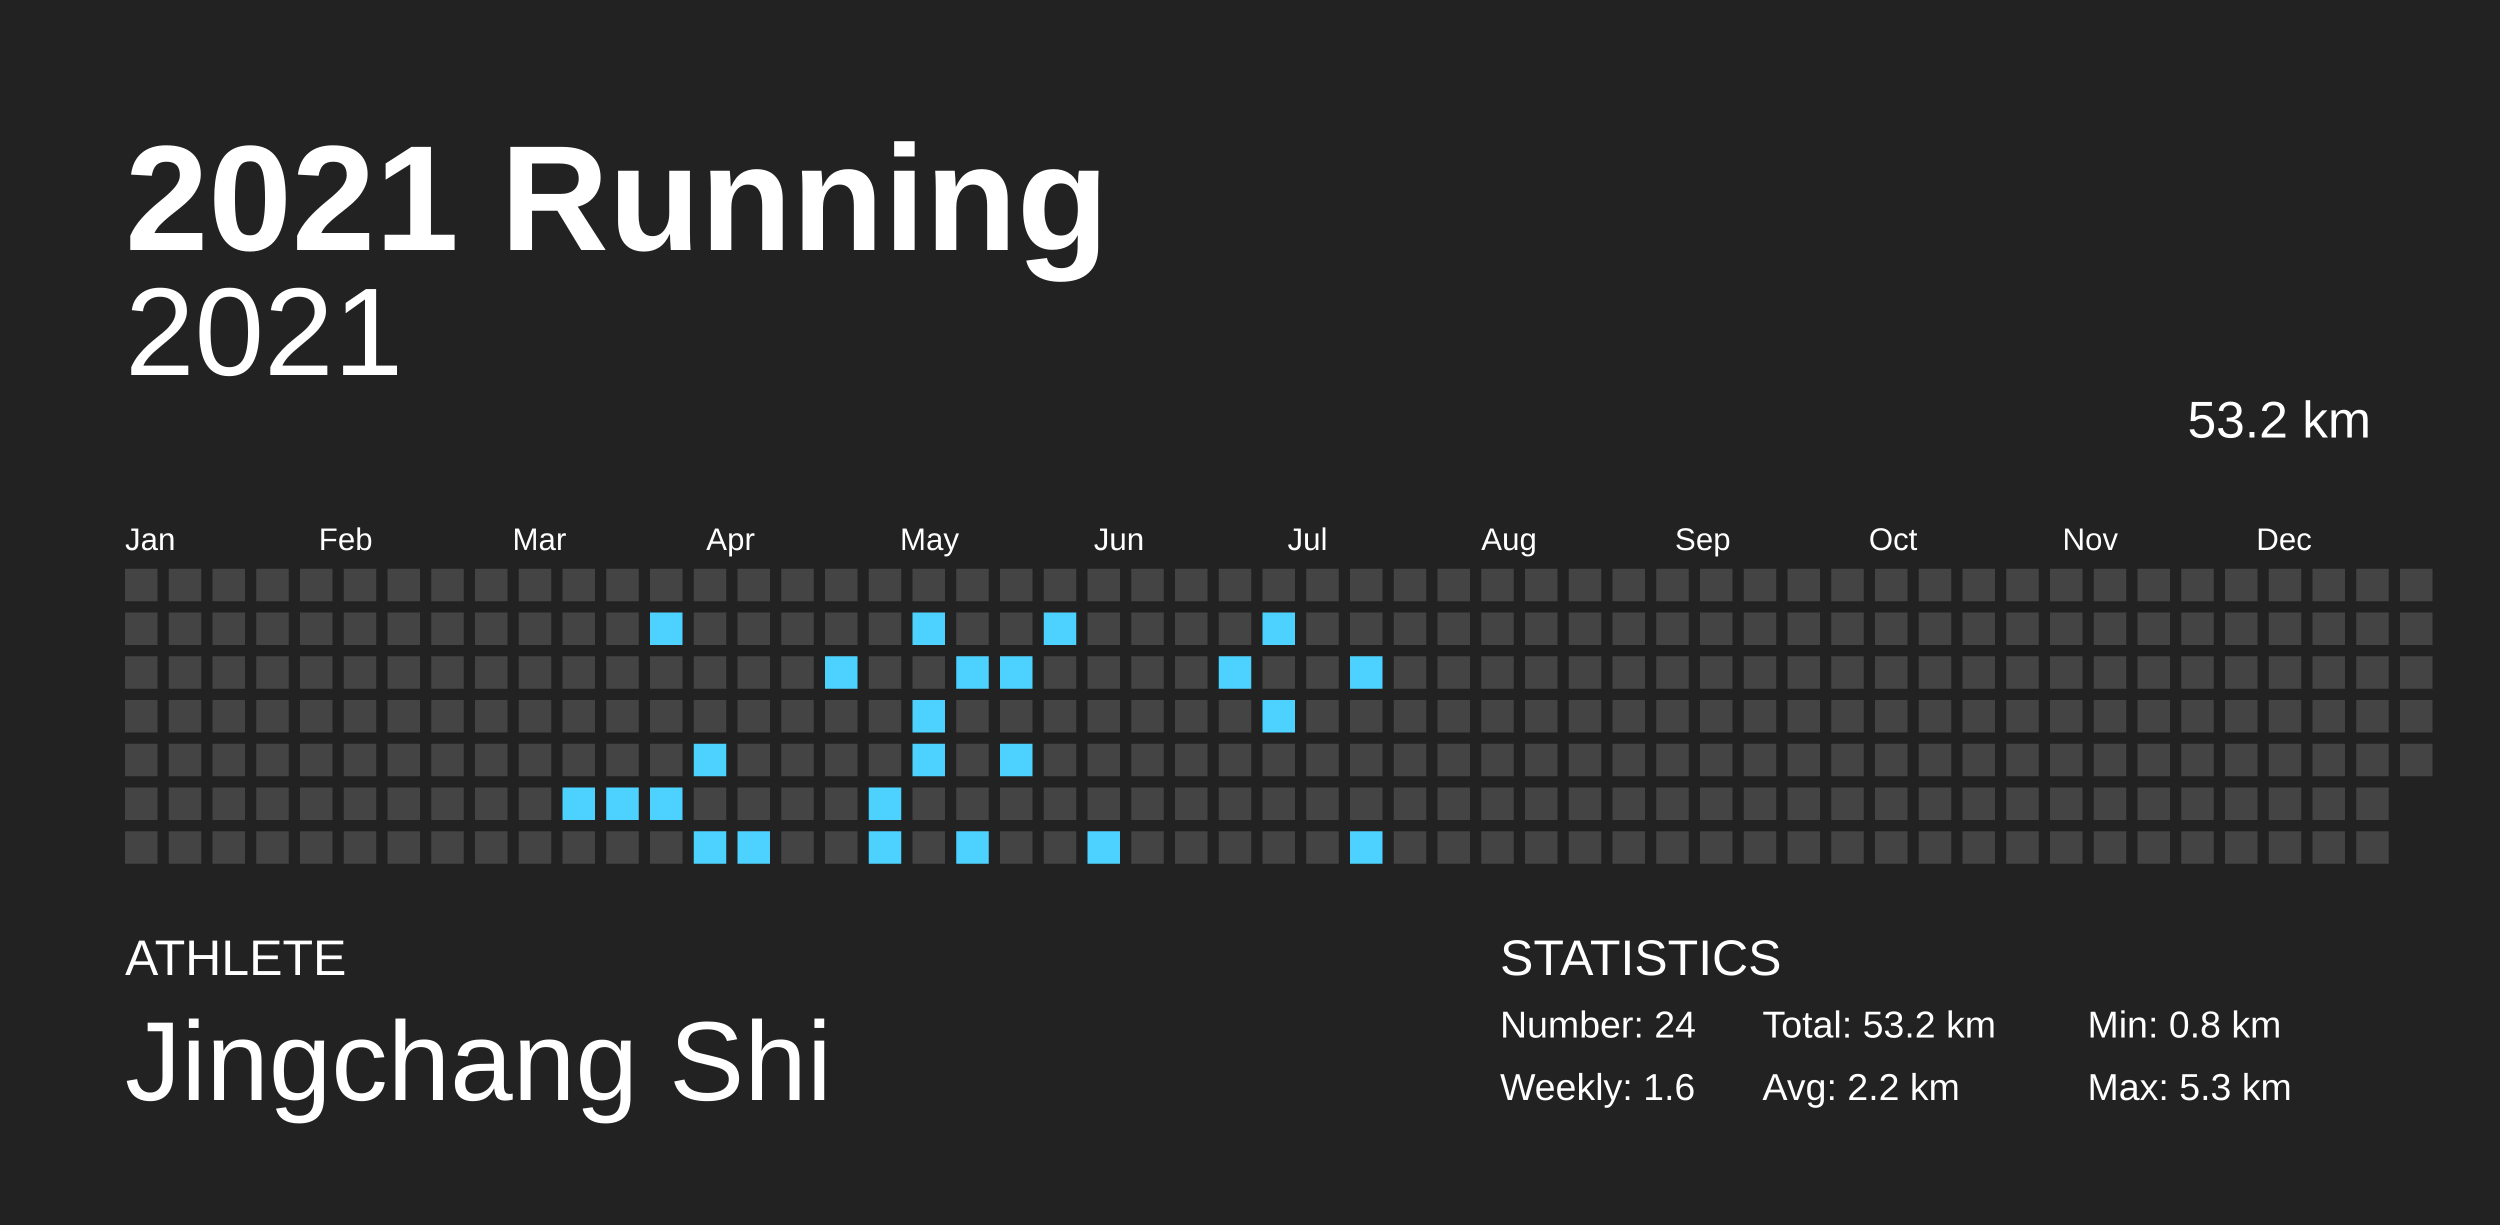
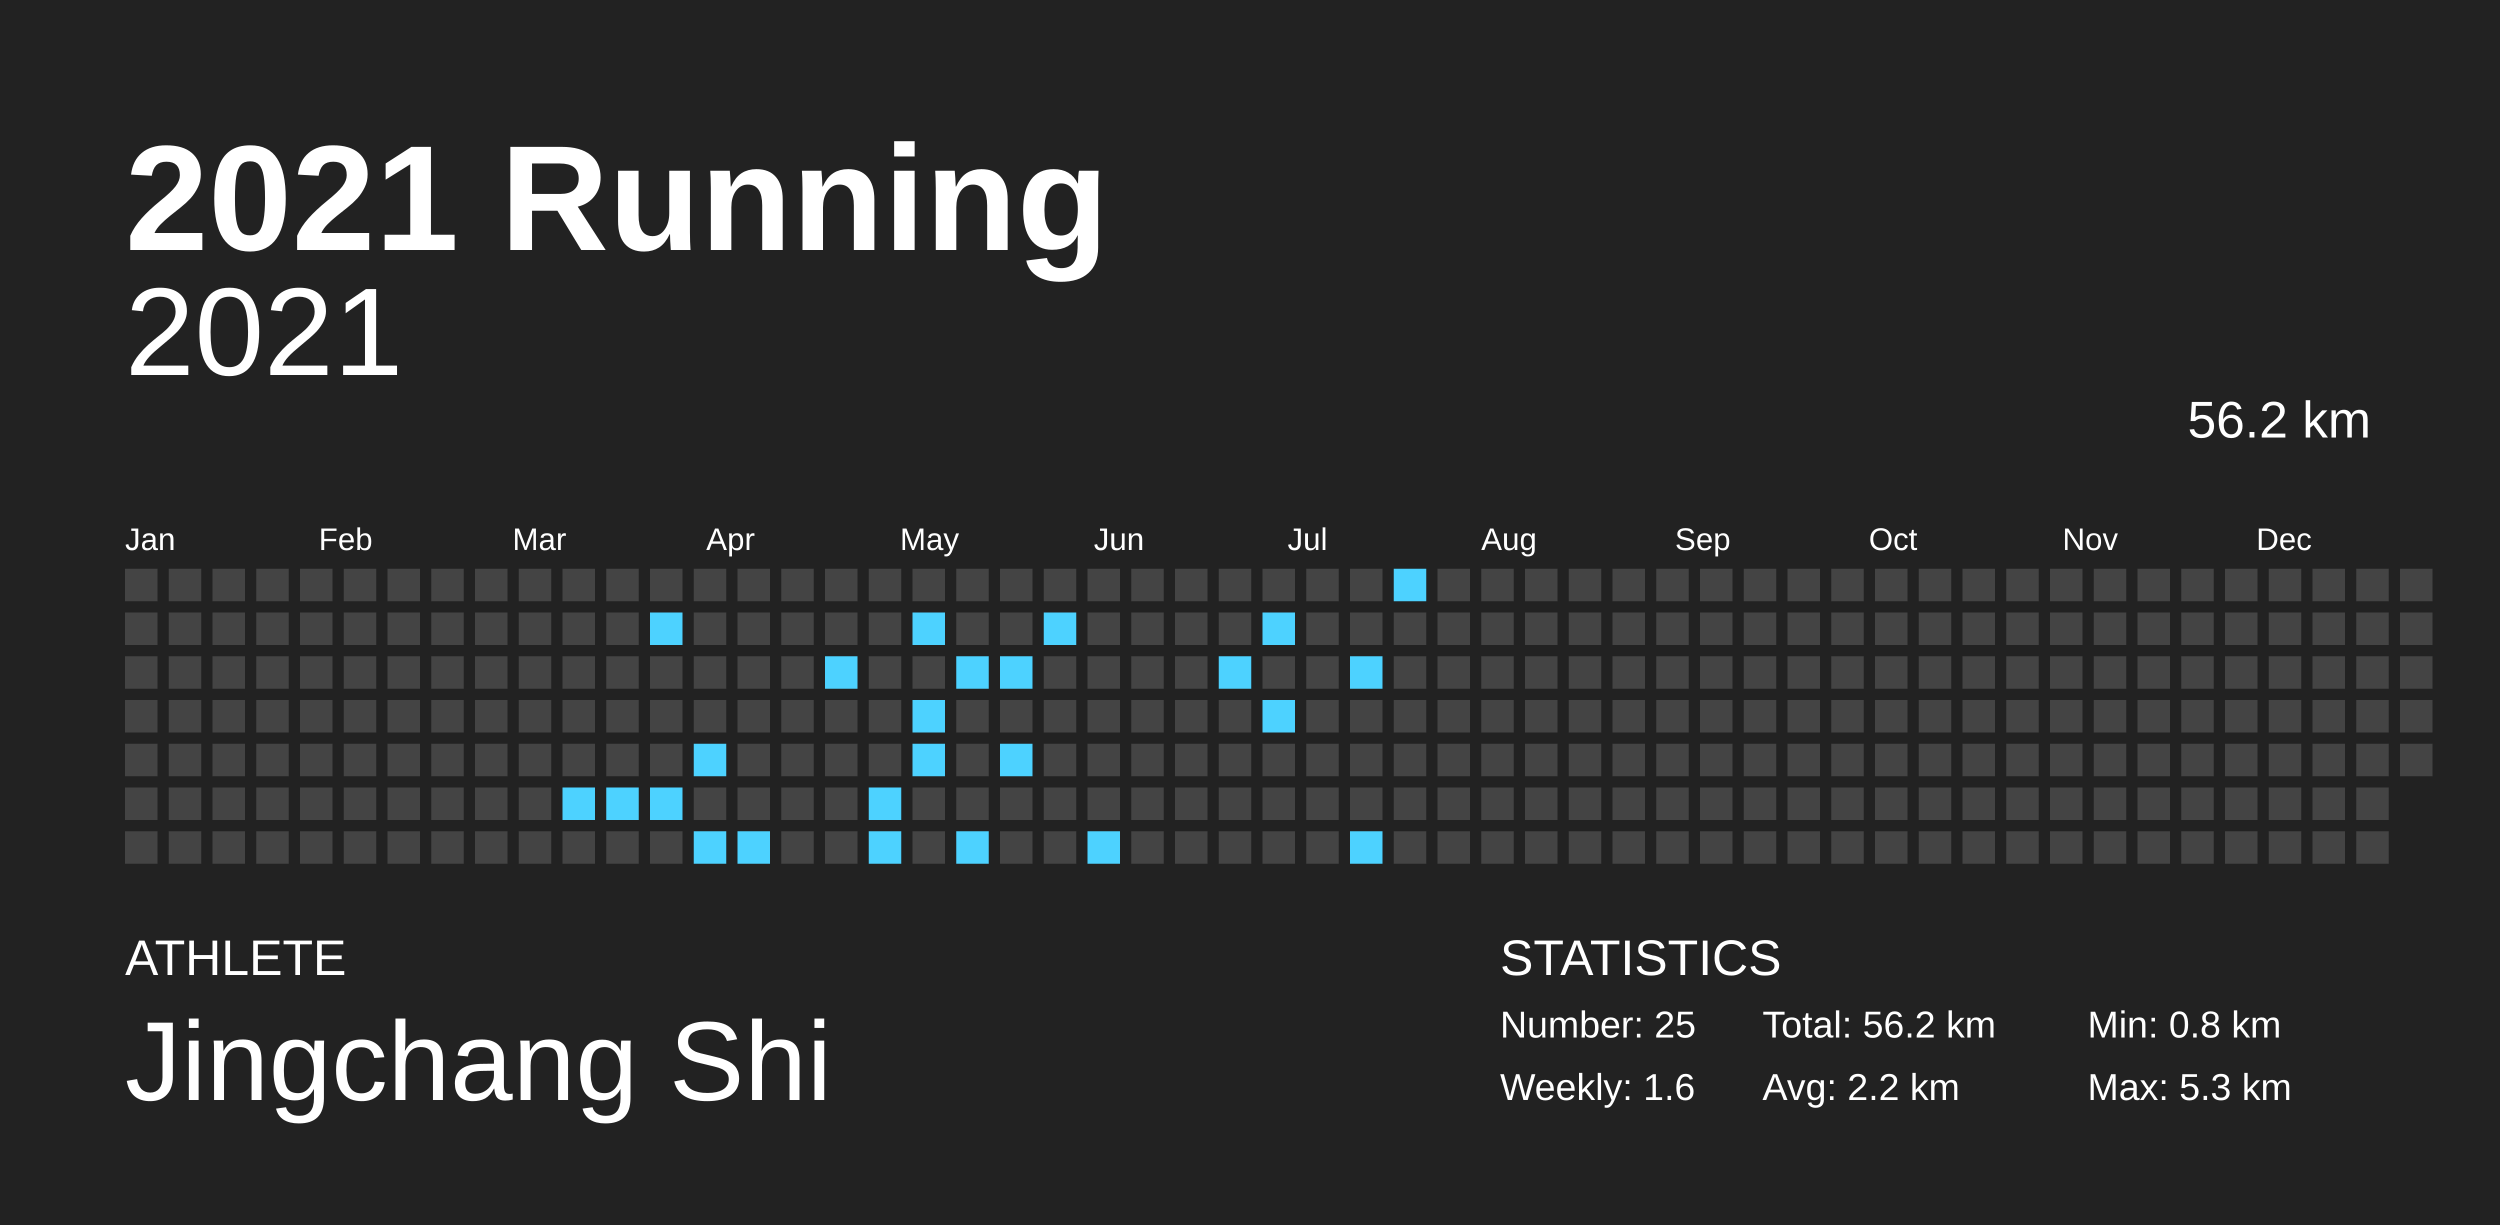
<svg xmlns="http://www.w3.org/2000/svg" baseProfile="full" height="98mm" version="1.1" viewBox="0,0,200,98" width="200mm">
  <defs />
  <rect fill="#222222" height="98" width="200" x="0" y="0" />
  <text fill="#FFFFFF" style="font-size:12px; font-family:Arial; font-weight:bold;" x="10" y="20">2021 Running</text>
  <text fill="#FFFFFF" style="font-size:4px; font-family:Arial" x="10" y="78">ATHLETE</text>
  <text fill="#FFFFFF" style="font-size:9px; font-family:Arial" x="10" y="88">Jingchang Shi</text>
  <text fill="#FFFFFF" style="font-size:4px; font-family:Arial" x="120" y="78">STATISTICS</text>
-   <text fill="#FFFFFF" style="font-size:3px; font-family:Arial" x="120" y="83">Number: 24</text>
+   <text fill="#FFFFFF" style="font-size:3px; font-family:Arial" x="120" y="83">Number: 25</text>
  <text fill="#FFFFFF" style="font-size:3px; font-family:Arial" x="120" y="88">Weekly: 1.6</text>
-   <text fill="#FFFFFF" style="font-size:3px; font-family:Arial" x="141" y="83">Total: 53.2 km</text>
+   <text fill="#FFFFFF" style="font-size:3px; font-family:Arial" x="141" y="83">Total: 56.2 km</text>
  <text fill="#FFFFFF" style="font-size:3px; font-family:Arial" x="141" y="88">Avg: 2.2 km</text>
  <text fill="#FFFFFF" style="font-size:3px; font-family:Arial" x="167" y="83">Min: 0.8 km</text>
  <text fill="#FFFFFF" style="font-size:3px; font-family:Arial" x="167" y="88">Max: 5.3 km</text>
  <text alignment-baseline="hanging" fill="#FFFFFF" style="font-size:10.0px; font-family:Arial;" x="10" y="30">2021</text>
-   <text alignment-baseline="hanging" fill="#FFFFFF" style="font-size:4.125px; font-family:Arial;" x="175" y="35">53.2 km</text>
+   <text alignment-baseline="hanging" fill="#FFFFFF" style="font-size:4.125px; font-family:Arial;" x="175" y="35">56.2 km</text>
  <text fill="#FFFFFF" style="font-size:2.5px; font-family:Arial" x="10.0" y="44">Jan</text>
  <text fill="#FFFFFF" style="font-size:2.5px; font-family:Arial" x="25.5" y="44">Feb</text>
  <text fill="#FFFFFF" style="font-size:2.5px; font-family:Arial" x="41.0" y="44">Mar</text>
  <text fill="#FFFFFF" style="font-size:2.5px; font-family:Arial" x="56.5" y="44">Apr</text>
  <text fill="#FFFFFF" style="font-size:2.5px; font-family:Arial" x="72.0" y="44">May</text>
  <text fill="#FFFFFF" style="font-size:2.5px; font-family:Arial" x="87.5" y="44">Jun</text>
  <text fill="#FFFFFF" style="font-size:2.5px; font-family:Arial" x="103.0" y="44">Jul</text>
  <text fill="#FFFFFF" style="font-size:2.5px; font-family:Arial" x="118.5" y="44">Aug</text>
  <text fill="#FFFFFF" style="font-size:2.5px; font-family:Arial" x="134.0" y="44">Sep</text>
  <text fill="#FFFFFF" style="font-size:2.5px; font-family:Arial" x="149.5" y="44">Oct</text>
  <text fill="#FFFFFF" style="font-size:2.5px; font-family:Arial" x="165.0" y="44">Nov</text>
  <text fill="#FFFFFF" style="font-size:2.5px; font-family:Arial" x="180.5" y="44">Dec</text>
  <rect fill="#444444" height="2.6" width="2.6" x="10.0" y="45.5" />
  <rect fill="#444444" height="2.6" width="2.6" x="10.0" y="49.0" />
  <rect fill="#444444" height="2.6" width="2.6" x="10.0" y="52.5" />
  <rect fill="#444444" height="2.6" width="2.6" x="10.0" y="56.0" />
  <rect fill="#444444" height="2.6" width="2.6" x="10.0" y="59.5" />
  <rect fill="#444444" height="2.6" width="2.6" x="10.0" y="63.0" />
  <rect fill="#444444" height="2.6" width="2.6" x="10.0" y="66.5" />
  <rect fill="#444444" height="2.6" width="2.6" x="13.5" y="45.5" />
  <rect fill="#444444" height="2.6" width="2.6" x="13.5" y="49.0" />
  <rect fill="#444444" height="2.6" width="2.6" x="13.5" y="52.5" />
  <rect fill="#444444" height="2.6" width="2.6" x="13.5" y="56.0" />
  <rect fill="#444444" height="2.6" width="2.6" x="13.5" y="59.5" />
  <rect fill="#444444" height="2.6" width="2.6" x="13.5" y="63.0" />
  <rect fill="#444444" height="2.6" width="2.6" x="13.5" y="66.5" />
  <rect fill="#444444" height="2.6" width="2.6" x="17.0" y="45.5" />
  <rect fill="#444444" height="2.6" width="2.6" x="17.0" y="49.0" />
  <rect fill="#444444" height="2.6" width="2.6" x="17.0" y="52.5" />
  <rect fill="#444444" height="2.6" width="2.6" x="17.0" y="56.0" />
  <rect fill="#444444" height="2.6" width="2.6" x="17.0" y="59.5" />
  <rect fill="#444444" height="2.6" width="2.6" x="17.0" y="63.0" />
  <rect fill="#444444" height="2.6" width="2.6" x="17.0" y="66.5" />
  <rect fill="#444444" height="2.6" width="2.6" x="20.5" y="45.5" />
  <rect fill="#444444" height="2.6" width="2.6" x="20.5" y="49.0" />
  <rect fill="#444444" height="2.6" width="2.6" x="20.5" y="52.5" />
  <rect fill="#444444" height="2.6" width="2.6" x="20.5" y="56.0" />
  <rect fill="#444444" height="2.6" width="2.6" x="20.5" y="59.5" />
  <rect fill="#444444" height="2.6" width="2.6" x="20.5" y="63.0" />
  <rect fill="#444444" height="2.6" width="2.6" x="20.5" y="66.5" />
  <rect fill="#444444" height="2.6" width="2.6" x="24.0" y="45.5" />
  <rect fill="#444444" height="2.6" width="2.6" x="24.0" y="49.0" />
  <rect fill="#444444" height="2.6" width="2.6" x="24.0" y="52.5" />
  <rect fill="#444444" height="2.6" width="2.6" x="24.0" y="56.0" />
  <rect fill="#444444" height="2.6" width="2.6" x="24.0" y="59.5" />
  <rect fill="#444444" height="2.6" width="2.6" x="24.0" y="63.0" />
  <rect fill="#444444" height="2.6" width="2.6" x="24.0" y="66.5" />
  <rect fill="#444444" height="2.6" width="2.6" x="27.5" y="45.5" />
  <rect fill="#444444" height="2.6" width="2.6" x="27.5" y="49.0" />
  <rect fill="#444444" height="2.6" width="2.6" x="27.5" y="52.5" />
  <rect fill="#444444" height="2.6" width="2.6" x="27.5" y="56.0" />
  <rect fill="#444444" height="2.6" width="2.6" x="27.5" y="59.5" />
  <rect fill="#444444" height="2.6" width="2.6" x="27.5" y="63.0" />
  <rect fill="#444444" height="2.6" width="2.6" x="27.5" y="66.5" />
  <rect fill="#444444" height="2.6" width="2.6" x="31.0" y="45.5" />
  <rect fill="#444444" height="2.6" width="2.6" x="31.0" y="49.0" />
  <rect fill="#444444" height="2.6" width="2.6" x="31.0" y="52.5" />
  <rect fill="#444444" height="2.6" width="2.6" x="31.0" y="56.0" />
  <rect fill="#444444" height="2.6" width="2.6" x="31.0" y="59.5" />
  <rect fill="#444444" height="2.6" width="2.6" x="31.0" y="63.0" />
  <rect fill="#444444" height="2.6" width="2.6" x="31.0" y="66.5" />
  <rect fill="#444444" height="2.6" width="2.6" x="34.5" y="45.5" />
  <rect fill="#444444" height="2.6" width="2.6" x="34.5" y="49.0" />
  <rect fill="#444444" height="2.6" width="2.6" x="34.5" y="52.5" />
  <rect fill="#444444" height="2.6" width="2.6" x="34.5" y="56.0" />
  <rect fill="#444444" height="2.6" width="2.6" x="34.5" y="59.5" />
  <rect fill="#444444" height="2.6" width="2.6" x="34.5" y="63.0" />
  <rect fill="#444444" height="2.6" width="2.6" x="34.5" y="66.5" />
  <rect fill="#444444" height="2.6" width="2.6" x="38.0" y="45.5" />
  <rect fill="#444444" height="2.6" width="2.6" x="38.0" y="49.0" />
  <rect fill="#444444" height="2.6" width="2.6" x="38.0" y="52.5" />
  <rect fill="#444444" height="2.6" width="2.6" x="38.0" y="56.0" />
  <rect fill="#444444" height="2.6" width="2.6" x="38.0" y="59.5" />
  <rect fill="#444444" height="2.6" width="2.6" x="38.0" y="63.0" />
  <rect fill="#444444" height="2.6" width="2.6" x="38.0" y="66.5" />
  <rect fill="#444444" height="2.6" width="2.6" x="41.5" y="45.5" />
  <rect fill="#444444" height="2.6" width="2.6" x="41.5" y="49.0" />
  <rect fill="#444444" height="2.6" width="2.6" x="41.5" y="52.5" />
  <rect fill="#444444" height="2.6" width="2.6" x="41.5" y="56.0" />
  <rect fill="#444444" height="2.6" width="2.6" x="41.5" y="59.5" />
  <rect fill="#444444" height="2.6" width="2.6" x="41.5" y="63.0" />
  <rect fill="#444444" height="2.6" width="2.6" x="41.5" y="66.5" />
  <rect fill="#444444" height="2.6" width="2.6" x="45.0" y="45.5" />
  <rect fill="#444444" height="2.6" width="2.6" x="45.0" y="49.0" />
  <rect fill="#444444" height="2.6" width="2.6" x="45.0" y="52.5" />
  <rect fill="#444444" height="2.6" width="2.6" x="45.0" y="56.0" />
  <rect fill="#444444" height="2.6" width="2.6" x="45.0" y="59.5" />
  <rect fill="#4dd2ff" height="2.6" width="2.6" x="45.0" y="63.0" />
  <rect fill="#444444" height="2.6" width="2.6" x="45.0" y="66.5" />
  <rect fill="#444444" height="2.6" width="2.6" x="48.5" y="45.5" />
  <rect fill="#444444" height="2.6" width="2.6" x="48.5" y="49.0" />
  <rect fill="#444444" height="2.6" width="2.6" x="48.5" y="52.5" />
  <rect fill="#444444" height="2.6" width="2.6" x="48.5" y="56.0" />
  <rect fill="#444444" height="2.6" width="2.6" x="48.5" y="59.5" />
  <rect fill="#4dd2ff" height="2.6" width="2.6" x="48.5" y="63.0" />
  <rect fill="#444444" height="2.6" width="2.6" x="48.5" y="66.5" />
  <rect fill="#444444" height="2.6" width="2.6" x="52.0" y="45.5" />
  <rect fill="#4dd2ff" height="2.6" width="2.6" x="52.0" y="49.0" />
  <rect fill="#444444" height="2.6" width="2.6" x="52.0" y="52.5" />
  <rect fill="#444444" height="2.6" width="2.6" x="52.0" y="56.0" />
  <rect fill="#444444" height="2.6" width="2.6" x="52.0" y="59.5" />
  <rect fill="#4dd2ff" height="2.6" width="2.6" x="52.0" y="63.0" />
  <rect fill="#444444" height="2.6" width="2.6" x="52.0" y="66.5" />
  <rect fill="#444444" height="2.6" width="2.6" x="55.5" y="45.5" />
  <rect fill="#444444" height="2.6" width="2.6" x="55.5" y="49.0" />
  <rect fill="#444444" height="2.6" width="2.6" x="55.5" y="52.5" />
  <rect fill="#444444" height="2.6" width="2.6" x="55.5" y="56.0" />
  <rect fill="#4dd2ff" height="2.6" width="2.6" x="55.5" y="59.5" />
  <rect fill="#444444" height="2.6" width="2.6" x="55.5" y="63.0" />
  <rect fill="#4dd2ff" height="2.6" width="2.6" x="55.5" y="66.5" />
  <rect fill="#444444" height="2.6" width="2.6" x="59.0" y="45.5" />
  <rect fill="#444444" height="2.6" width="2.6" x="59.0" y="49.0" />
  <rect fill="#444444" height="2.6" width="2.6" x="59.0" y="52.5" />
  <rect fill="#444444" height="2.6" width="2.6" x="59.0" y="56.0" />
  <rect fill="#444444" height="2.6" width="2.6" x="59.0" y="59.5" />
  <rect fill="#444444" height="2.6" width="2.6" x="59.0" y="63.0" />
  <rect fill="#4dd2ff" height="2.6" width="2.6" x="59.0" y="66.5" />
  <rect fill="#444444" height="2.6" width="2.6" x="62.5" y="45.5" />
  <rect fill="#444444" height="2.6" width="2.6" x="62.5" y="49.0" />
  <rect fill="#444444" height="2.6" width="2.6" x="62.5" y="52.5" />
  <rect fill="#444444" height="2.6" width="2.6" x="62.5" y="56.0" />
  <rect fill="#444444" height="2.6" width="2.6" x="62.5" y="59.5" />
  <rect fill="#444444" height="2.6" width="2.6" x="62.5" y="63.0" />
  <rect fill="#444444" height="2.6" width="2.6" x="62.5" y="66.5" />
  <rect fill="#444444" height="2.6" width="2.6" x="66.0" y="45.5" />
  <rect fill="#444444" height="2.6" width="2.6" x="66.0" y="49.0" />
  <rect fill="#4dd2ff" height="2.6" width="2.6" x="66.0" y="52.5" />
  <rect fill="#444444" height="2.6" width="2.6" x="66.0" y="56.0" />
  <rect fill="#444444" height="2.6" width="2.6" x="66.0" y="59.5" />
  <rect fill="#444444" height="2.6" width="2.6" x="66.0" y="63.0" />
  <rect fill="#444444" height="2.6" width="2.6" x="66.0" y="66.5" />
  <rect fill="#444444" height="2.6" width="2.6" x="69.5" y="45.5" />
  <rect fill="#444444" height="2.6" width="2.6" x="69.5" y="49.0" />
  <rect fill="#444444" height="2.6" width="2.6" x="69.5" y="52.5" />
  <rect fill="#444444" height="2.6" width="2.6" x="69.5" y="56.0" />
  <rect fill="#444444" height="2.6" width="2.6" x="69.5" y="59.5" />
  <rect fill="#4dd2ff" height="2.6" width="2.6" x="69.5" y="63.0" />
  <rect fill="#4dd2ff" height="2.6" width="2.6" x="69.5" y="66.5" />
  <rect fill="#444444" height="2.6" width="2.6" x="73.0" y="45.5" />
  <rect fill="#4dd2ff" height="2.6" width="2.6" x="73.0" y="49.0" />
  <rect fill="#444444" height="2.6" width="2.6" x="73.0" y="52.5" />
  <rect fill="#4dd2ff" height="2.6" width="2.6" x="73.0" y="56.0" />
  <rect fill="#4dd2ff" height="2.6" width="2.6" x="73.0" y="59.5" />
  <rect fill="#444444" height="2.6" width="2.6" x="73.0" y="63.0" />
  <rect fill="#444444" height="2.6" width="2.6" x="73.0" y="66.5" />
  <rect fill="#444444" height="2.6" width="2.6" x="76.5" y="45.5" />
  <rect fill="#444444" height="2.6" width="2.6" x="76.5" y="49.0" />
  <rect fill="#4dd2ff" height="2.6" width="2.6" x="76.5" y="52.5" />
  <rect fill="#444444" height="2.6" width="2.6" x="76.5" y="56.0" />
  <rect fill="#444444" height="2.6" width="2.6" x="76.5" y="59.5" />
  <rect fill="#444444" height="2.6" width="2.6" x="76.5" y="63.0" />
  <rect fill="#4dd2ff" height="2.6" width="2.6" x="76.5" y="66.5" />
  <rect fill="#444444" height="2.6" width="2.6" x="80.0" y="45.5" />
  <rect fill="#444444" height="2.6" width="2.6" x="80.0" y="49.0" />
  <rect fill="#4dd2ff" height="2.6" width="2.6" x="80.0" y="52.5" />
  <rect fill="#444444" height="2.6" width="2.6" x="80.0" y="56.0" />
  <rect fill="#4dd2ff" height="2.6" width="2.6" x="80.0" y="59.5" />
  <rect fill="#444444" height="2.6" width="2.6" x="80.0" y="63.0" />
  <rect fill="#444444" height="2.6" width="2.6" x="80.0" y="66.5" />
  <rect fill="#444444" height="2.6" width="2.6" x="83.5" y="45.5" />
  <rect fill="#4dd2ff" height="2.6" width="2.6" x="83.5" y="49.0" />
  <rect fill="#444444" height="2.6" width="2.6" x="83.5" y="52.5" />
  <rect fill="#444444" height="2.6" width="2.6" x="83.5" y="56.0" />
  <rect fill="#444444" height="2.6" width="2.6" x="83.5" y="59.5" />
  <rect fill="#444444" height="2.6" width="2.6" x="83.5" y="63.0" />
  <rect fill="#444444" height="2.6" width="2.6" x="83.5" y="66.5" />
  <rect fill="#444444" height="2.6" width="2.6" x="87.0" y="45.5" />
  <rect fill="#444444" height="2.6" width="2.6" x="87.0" y="49.0" />
  <rect fill="#444444" height="2.6" width="2.6" x="87.0" y="52.5" />
  <rect fill="#444444" height="2.6" width="2.6" x="87.0" y="56.0" />
  <rect fill="#444444" height="2.6" width="2.6" x="87.0" y="59.5" />
  <rect fill="#444444" height="2.6" width="2.6" x="87.0" y="63.0" />
  <rect fill="#4dd2ff" height="2.6" width="2.6" x="87.0" y="66.5" />
  <rect fill="#444444" height="2.6" width="2.6" x="90.5" y="45.5" />
  <rect fill="#444444" height="2.6" width="2.6" x="90.5" y="49.0" />
  <rect fill="#444444" height="2.6" width="2.6" x="90.5" y="52.5" />
  <rect fill="#444444" height="2.6" width="2.6" x="90.5" y="56.0" />
  <rect fill="#444444" height="2.6" width="2.6" x="90.5" y="59.5" />
  <rect fill="#444444" height="2.6" width="2.6" x="90.5" y="63.0" />
  <rect fill="#444444" height="2.6" width="2.6" x="90.5" y="66.5" />
  <rect fill="#444444" height="2.6" width="2.6" x="94.0" y="45.5" />
  <rect fill="#444444" height="2.6" width="2.6" x="94.0" y="49.0" />
  <rect fill="#444444" height="2.6" width="2.6" x="94.0" y="52.5" />
  <rect fill="#444444" height="2.6" width="2.6" x="94.0" y="56.0" />
  <rect fill="#444444" height="2.6" width="2.6" x="94.0" y="59.5" />
  <rect fill="#444444" height="2.6" width="2.6" x="94.0" y="63.0" />
  <rect fill="#444444" height="2.6" width="2.6" x="94.0" y="66.5" />
  <rect fill="#444444" height="2.6" width="2.6" x="97.5" y="45.5" />
  <rect fill="#444444" height="2.6" width="2.6" x="97.5" y="49.0" />
  <rect fill="#4dd2ff" height="2.6" width="2.6" x="97.5" y="52.5" />
  <rect fill="#444444" height="2.6" width="2.6" x="97.5" y="56.0" />
  <rect fill="#444444" height="2.6" width="2.6" x="97.5" y="59.5" />
  <rect fill="#444444" height="2.6" width="2.6" x="97.5" y="63.0" />
  <rect fill="#444444" height="2.6" width="2.6" x="97.5" y="66.5" />
  <rect fill="#444444" height="2.6" width="2.6" x="101.0" y="45.5" />
  <rect fill="#4dd2ff" height="2.6" width="2.6" x="101.0" y="49.0" />
  <rect fill="#444444" height="2.6" width="2.6" x="101.0" y="52.5" />
  <rect fill="#4dd2ff" height="2.6" width="2.6" x="101.0" y="56.0" />
  <rect fill="#444444" height="2.6" width="2.6" x="101.0" y="59.5" />
  <rect fill="#444444" height="2.6" width="2.6" x="101.0" y="63.0" />
  <rect fill="#444444" height="2.6" width="2.6" x="101.0" y="66.5" />
  <rect fill="#444444" height="2.6" width="2.6" x="104.5" y="45.5" />
  <rect fill="#444444" height="2.6" width="2.6" x="104.5" y="49.0" />
  <rect fill="#444444" height="2.6" width="2.6" x="104.5" y="52.5" />
  <rect fill="#444444" height="2.6" width="2.6" x="104.5" y="56.0" />
  <rect fill="#444444" height="2.6" width="2.6" x="104.5" y="59.5" />
  <rect fill="#444444" height="2.6" width="2.6" x="104.5" y="63.0" />
  <rect fill="#444444" height="2.6" width="2.6" x="104.5" y="66.5" />
  <rect fill="#444444" height="2.6" width="2.6" x="108.0" y="45.5" />
  <rect fill="#444444" height="2.6" width="2.6" x="108.0" y="49.0" />
  <rect fill="#4dd2ff" height="2.6" width="2.6" x="108.0" y="52.5" />
  <rect fill="#444444" height="2.6" width="2.6" x="108.0" y="56.0" />
  <rect fill="#444444" height="2.6" width="2.6" x="108.0" y="59.5" />
  <rect fill="#444444" height="2.6" width="2.6" x="108.0" y="63.0" />
  <rect fill="#4dd2ff" height="2.6" width="2.6" x="108.0" y="66.5" />
-   <rect fill="#444444" height="2.6" width="2.6" x="111.5" y="45.5" />
+   <rect fill="#4dd2ff" height="2.6" width="2.6" x="111.5" y="45.5" />
  <rect fill="#444444" height="2.6" width="2.6" x="111.5" y="49.0" />
  <rect fill="#444444" height="2.6" width="2.6" x="111.5" y="52.5" />
  <rect fill="#444444" height="2.6" width="2.6" x="111.5" y="56.0" />
  <rect fill="#444444" height="2.6" width="2.6" x="111.5" y="59.5" />
  <rect fill="#444444" height="2.6" width="2.6" x="111.5" y="63.0" />
  <rect fill="#444444" height="2.6" width="2.6" x="111.5" y="66.5" />
  <rect fill="#444444" height="2.6" width="2.6" x="115.0" y="45.5" />
  <rect fill="#444444" height="2.6" width="2.6" x="115.0" y="49.0" />
  <rect fill="#444444" height="2.6" width="2.6" x="115.0" y="52.5" />
  <rect fill="#444444" height="2.6" width="2.6" x="115.0" y="56.0" />
  <rect fill="#444444" height="2.6" width="2.6" x="115.0" y="59.5" />
  <rect fill="#444444" height="2.6" width="2.6" x="115.0" y="63.0" />
  <rect fill="#444444" height="2.6" width="2.6" x="115.0" y="66.5" />
  <rect fill="#444444" height="2.6" width="2.6" x="118.5" y="45.5" />
  <rect fill="#444444" height="2.6" width="2.6" x="118.5" y="49.0" />
  <rect fill="#444444" height="2.6" width="2.6" x="118.5" y="52.5" />
  <rect fill="#444444" height="2.6" width="2.6" x="118.5" y="56.0" />
  <rect fill="#444444" height="2.6" width="2.6" x="118.5" y="59.5" />
  <rect fill="#444444" height="2.6" width="2.6" x="118.5" y="63.0" />
  <rect fill="#444444" height="2.6" width="2.6" x="118.5" y="66.5" />
  <rect fill="#444444" height="2.6" width="2.6" x="122.0" y="45.5" />
  <rect fill="#444444" height="2.6" width="2.6" x="122.0" y="49.0" />
  <rect fill="#444444" height="2.6" width="2.6" x="122.0" y="52.5" />
  <rect fill="#444444" height="2.6" width="2.6" x="122.0" y="56.0" />
  <rect fill="#444444" height="2.6" width="2.6" x="122.0" y="59.5" />
  <rect fill="#444444" height="2.6" width="2.6" x="122.0" y="63.0" />
  <rect fill="#444444" height="2.6" width="2.6" x="122.0" y="66.5" />
  <rect fill="#444444" height="2.6" width="2.6" x="125.5" y="45.5" />
  <rect fill="#444444" height="2.6" width="2.6" x="125.5" y="49.0" />
  <rect fill="#444444" height="2.6" width="2.6" x="125.5" y="52.5" />
  <rect fill="#444444" height="2.6" width="2.6" x="125.5" y="56.0" />
  <rect fill="#444444" height="2.6" width="2.6" x="125.5" y="59.5" />
  <rect fill="#444444" height="2.6" width="2.6" x="125.5" y="63.0" />
  <rect fill="#444444" height="2.6" width="2.6" x="125.5" y="66.5" />
  <rect fill="#444444" height="2.6" width="2.6" x="129.0" y="45.5" />
  <rect fill="#444444" height="2.6" width="2.6" x="129.0" y="49.0" />
  <rect fill="#444444" height="2.6" width="2.6" x="129.0" y="52.5" />
  <rect fill="#444444" height="2.6" width="2.6" x="129.0" y="56.0" />
  <rect fill="#444444" height="2.6" width="2.6" x="129.0" y="59.5" />
  <rect fill="#444444" height="2.6" width="2.6" x="129.0" y="63.0" />
  <rect fill="#444444" height="2.6" width="2.6" x="129.0" y="66.5" />
  <rect fill="#444444" height="2.6" width="2.6" x="132.5" y="45.5" />
  <rect fill="#444444" height="2.6" width="2.6" x="132.5" y="49.0" />
  <rect fill="#444444" height="2.6" width="2.6" x="132.5" y="52.5" />
  <rect fill="#444444" height="2.6" width="2.6" x="132.5" y="56.0" />
  <rect fill="#444444" height="2.6" width="2.6" x="132.5" y="59.5" />
  <rect fill="#444444" height="2.6" width="2.6" x="132.5" y="63.0" />
  <rect fill="#444444" height="2.6" width="2.6" x="132.5" y="66.5" />
  <rect fill="#444444" height="2.6" width="2.6" x="136.0" y="45.5" />
  <rect fill="#444444" height="2.6" width="2.6" x="136.0" y="49.0" />
  <rect fill="#444444" height="2.6" width="2.6" x="136.0" y="52.5" />
  <rect fill="#444444" height="2.6" width="2.6" x="136.0" y="56.0" />
  <rect fill="#444444" height="2.6" width="2.6" x="136.0" y="59.5" />
  <rect fill="#444444" height="2.6" width="2.6" x="136.0" y="63.0" />
  <rect fill="#444444" height="2.6" width="2.6" x="136.0" y="66.5" />
  <rect fill="#444444" height="2.6" width="2.6" x="139.5" y="45.5" />
  <rect fill="#444444" height="2.6" width="2.6" x="139.5" y="49.0" />
  <rect fill="#444444" height="2.6" width="2.6" x="139.5" y="52.5" />
  <rect fill="#444444" height="2.6" width="2.6" x="139.5" y="56.0" />
  <rect fill="#444444" height="2.6" width="2.6" x="139.5" y="59.5" />
  <rect fill="#444444" height="2.6" width="2.6" x="139.5" y="63.0" />
  <rect fill="#444444" height="2.6" width="2.6" x="139.5" y="66.5" />
  <rect fill="#444444" height="2.6" width="2.6" x="143.0" y="45.5" />
  <rect fill="#444444" height="2.6" width="2.6" x="143.0" y="49.0" />
  <rect fill="#444444" height="2.6" width="2.6" x="143.0" y="52.5" />
  <rect fill="#444444" height="2.6" width="2.6" x="143.0" y="56.0" />
  <rect fill="#444444" height="2.6" width="2.6" x="143.0" y="59.5" />
  <rect fill="#444444" height="2.6" width="2.6" x="143.0" y="63.0" />
  <rect fill="#444444" height="2.6" width="2.6" x="143.0" y="66.5" />
  <rect fill="#444444" height="2.6" width="2.6" x="146.5" y="45.5" />
  <rect fill="#444444" height="2.6" width="2.6" x="146.5" y="49.0" />
  <rect fill="#444444" height="2.6" width="2.6" x="146.5" y="52.5" />
  <rect fill="#444444" height="2.6" width="2.6" x="146.5" y="56.0" />
  <rect fill="#444444" height="2.6" width="2.6" x="146.5" y="59.5" />
  <rect fill="#444444" height="2.6" width="2.6" x="146.5" y="63.0" />
  <rect fill="#444444" height="2.6" width="2.6" x="146.5" y="66.5" />
  <rect fill="#444444" height="2.6" width="2.6" x="150.0" y="45.5" />
  <rect fill="#444444" height="2.6" width="2.6" x="150.0" y="49.0" />
  <rect fill="#444444" height="2.6" width="2.6" x="150.0" y="52.5" />
  <rect fill="#444444" height="2.6" width="2.6" x="150.0" y="56.0" />
  <rect fill="#444444" height="2.6" width="2.6" x="150.0" y="59.5" />
  <rect fill="#444444" height="2.6" width="2.6" x="150.0" y="63.0" />
  <rect fill="#444444" height="2.6" width="2.6" x="150.0" y="66.5" />
  <rect fill="#444444" height="2.6" width="2.6" x="153.5" y="45.5" />
  <rect fill="#444444" height="2.6" width="2.6" x="153.5" y="49.0" />
  <rect fill="#444444" height="2.6" width="2.6" x="153.5" y="52.5" />
  <rect fill="#444444" height="2.6" width="2.6" x="153.5" y="56.0" />
  <rect fill="#444444" height="2.6" width="2.6" x="153.5" y="59.5" />
  <rect fill="#444444" height="2.6" width="2.6" x="153.5" y="63.0" />
  <rect fill="#444444" height="2.6" width="2.6" x="153.5" y="66.5" />
  <rect fill="#444444" height="2.6" width="2.6" x="157.0" y="45.5" />
  <rect fill="#444444" height="2.6" width="2.6" x="157.0" y="49.0" />
  <rect fill="#444444" height="2.6" width="2.6" x="157.0" y="52.5" />
  <rect fill="#444444" height="2.6" width="2.6" x="157.0" y="56.0" />
  <rect fill="#444444" height="2.6" width="2.6" x="157.0" y="59.5" />
  <rect fill="#444444" height="2.6" width="2.6" x="157.0" y="63.0" />
  <rect fill="#444444" height="2.6" width="2.6" x="157.0" y="66.5" />
  <rect fill="#444444" height="2.6" width="2.6" x="160.5" y="45.5" />
  <rect fill="#444444" height="2.6" width="2.6" x="160.5" y="49.0" />
  <rect fill="#444444" height="2.6" width="2.6" x="160.5" y="52.5" />
  <rect fill="#444444" height="2.6" width="2.6" x="160.5" y="56.0" />
  <rect fill="#444444" height="2.6" width="2.6" x="160.5" y="59.5" />
  <rect fill="#444444" height="2.6" width="2.6" x="160.5" y="63.0" />
  <rect fill="#444444" height="2.6" width="2.6" x="160.5" y="66.5" />
  <rect fill="#444444" height="2.6" width="2.6" x="164.0" y="45.5" />
  <rect fill="#444444" height="2.6" width="2.6" x="164.0" y="49.0" />
  <rect fill="#444444" height="2.6" width="2.6" x="164.0" y="52.5" />
  <rect fill="#444444" height="2.6" width="2.6" x="164.0" y="56.0" />
  <rect fill="#444444" height="2.6" width="2.6" x="164.0" y="59.5" />
  <rect fill="#444444" height="2.6" width="2.6" x="164.0" y="63.0" />
  <rect fill="#444444" height="2.6" width="2.6" x="164.0" y="66.5" />
  <rect fill="#444444" height="2.6" width="2.6" x="167.5" y="45.5" />
  <rect fill="#444444" height="2.6" width="2.6" x="167.5" y="49.0" />
  <rect fill="#444444" height="2.6" width="2.6" x="167.5" y="52.5" />
  <rect fill="#444444" height="2.6" width="2.6" x="167.5" y="56.0" />
  <rect fill="#444444" height="2.6" width="2.6" x="167.5" y="59.5" />
  <rect fill="#444444" height="2.6" width="2.6" x="167.5" y="63.0" />
  <rect fill="#444444" height="2.6" width="2.6" x="167.5" y="66.5" />
  <rect fill="#444444" height="2.6" width="2.6" x="171.0" y="45.5" />
  <rect fill="#444444" height="2.6" width="2.6" x="171.0" y="49.0" />
  <rect fill="#444444" height="2.6" width="2.6" x="171.0" y="52.5" />
  <rect fill="#444444" height="2.6" width="2.6" x="171.0" y="56.0" />
  <rect fill="#444444" height="2.6" width="2.6" x="171.0" y="59.5" />
  <rect fill="#444444" height="2.6" width="2.6" x="171.0" y="63.0" />
  <rect fill="#444444" height="2.6" width="2.6" x="171.0" y="66.5" />
  <rect fill="#444444" height="2.6" width="2.6" x="174.5" y="45.5" />
  <rect fill="#444444" height="2.6" width="2.6" x="174.5" y="49.0" />
  <rect fill="#444444" height="2.6" width="2.6" x="174.5" y="52.5" />
  <rect fill="#444444" height="2.6" width="2.6" x="174.5" y="56.0" />
  <rect fill="#444444" height="2.6" width="2.6" x="174.5" y="59.5" />
  <rect fill="#444444" height="2.6" width="2.6" x="174.5" y="63.0" />
  <rect fill="#444444" height="2.6" width="2.6" x="174.5" y="66.5" />
  <rect fill="#444444" height="2.6" width="2.6" x="178.0" y="45.5" />
  <rect fill="#444444" height="2.6" width="2.6" x="178.0" y="49.0" />
  <rect fill="#444444" height="2.6" width="2.6" x="178.0" y="52.5" />
  <rect fill="#444444" height="2.6" width="2.6" x="178.0" y="56.0" />
  <rect fill="#444444" height="2.6" width="2.6" x="178.0" y="59.5" />
  <rect fill="#444444" height="2.6" width="2.6" x="178.0" y="63.0" />
  <rect fill="#444444" height="2.6" width="2.6" x="178.0" y="66.5" />
  <rect fill="#444444" height="2.6" width="2.6" x="181.5" y="45.5" />
  <rect fill="#444444" height="2.6" width="2.6" x="181.5" y="49.0" />
  <rect fill="#444444" height="2.6" width="2.6" x="181.5" y="52.5" />
  <rect fill="#444444" height="2.6" width="2.6" x="181.5" y="56.0" />
  <rect fill="#444444" height="2.6" width="2.6" x="181.5" y="59.5" />
  <rect fill="#444444" height="2.6" width="2.6" x="181.5" y="63.0" />
  <rect fill="#444444" height="2.6" width="2.6" x="181.5" y="66.5" />
  <rect fill="#444444" height="2.6" width="2.6" x="185.0" y="45.5" />
  <rect fill="#444444" height="2.6" width="2.6" x="185.0" y="49.0" />
  <rect fill="#444444" height="2.6" width="2.6" x="185.0" y="52.5" />
  <rect fill="#444444" height="2.6" width="2.6" x="185.0" y="56.0" />
  <rect fill="#444444" height="2.6" width="2.6" x="185.0" y="59.5" />
  <rect fill="#444444" height="2.6" width="2.6" x="185.0" y="63.0" />
  <rect fill="#444444" height="2.6" width="2.6" x="185.0" y="66.5" />
  <rect fill="#444444" height="2.6" width="2.6" x="188.5" y="45.5" />
  <rect fill="#444444" height="2.6" width="2.6" x="188.5" y="49.0" />
  <rect fill="#444444" height="2.6" width="2.6" x="188.5" y="52.5" />
  <rect fill="#444444" height="2.6" width="2.6" x="188.5" y="56.0" />
  <rect fill="#444444" height="2.6" width="2.6" x="188.5" y="59.5" />
  <rect fill="#444444" height="2.6" width="2.6" x="188.5" y="63.0" />
  <rect fill="#444444" height="2.6" width="2.6" x="188.5" y="66.5" />
  <rect fill="#444444" height="2.6" width="2.6" x="192.0" y="45.5" />
  <rect fill="#444444" height="2.6" width="2.6" x="192.0" y="49.0" />
  <rect fill="#444444" height="2.6" width="2.6" x="192.0" y="52.5" />
  <rect fill="#444444" height="2.6" width="2.6" x="192.0" y="56.0" />
  <rect fill="#444444" height="2.6" width="2.6" x="192.0" y="59.5" />
</svg>
